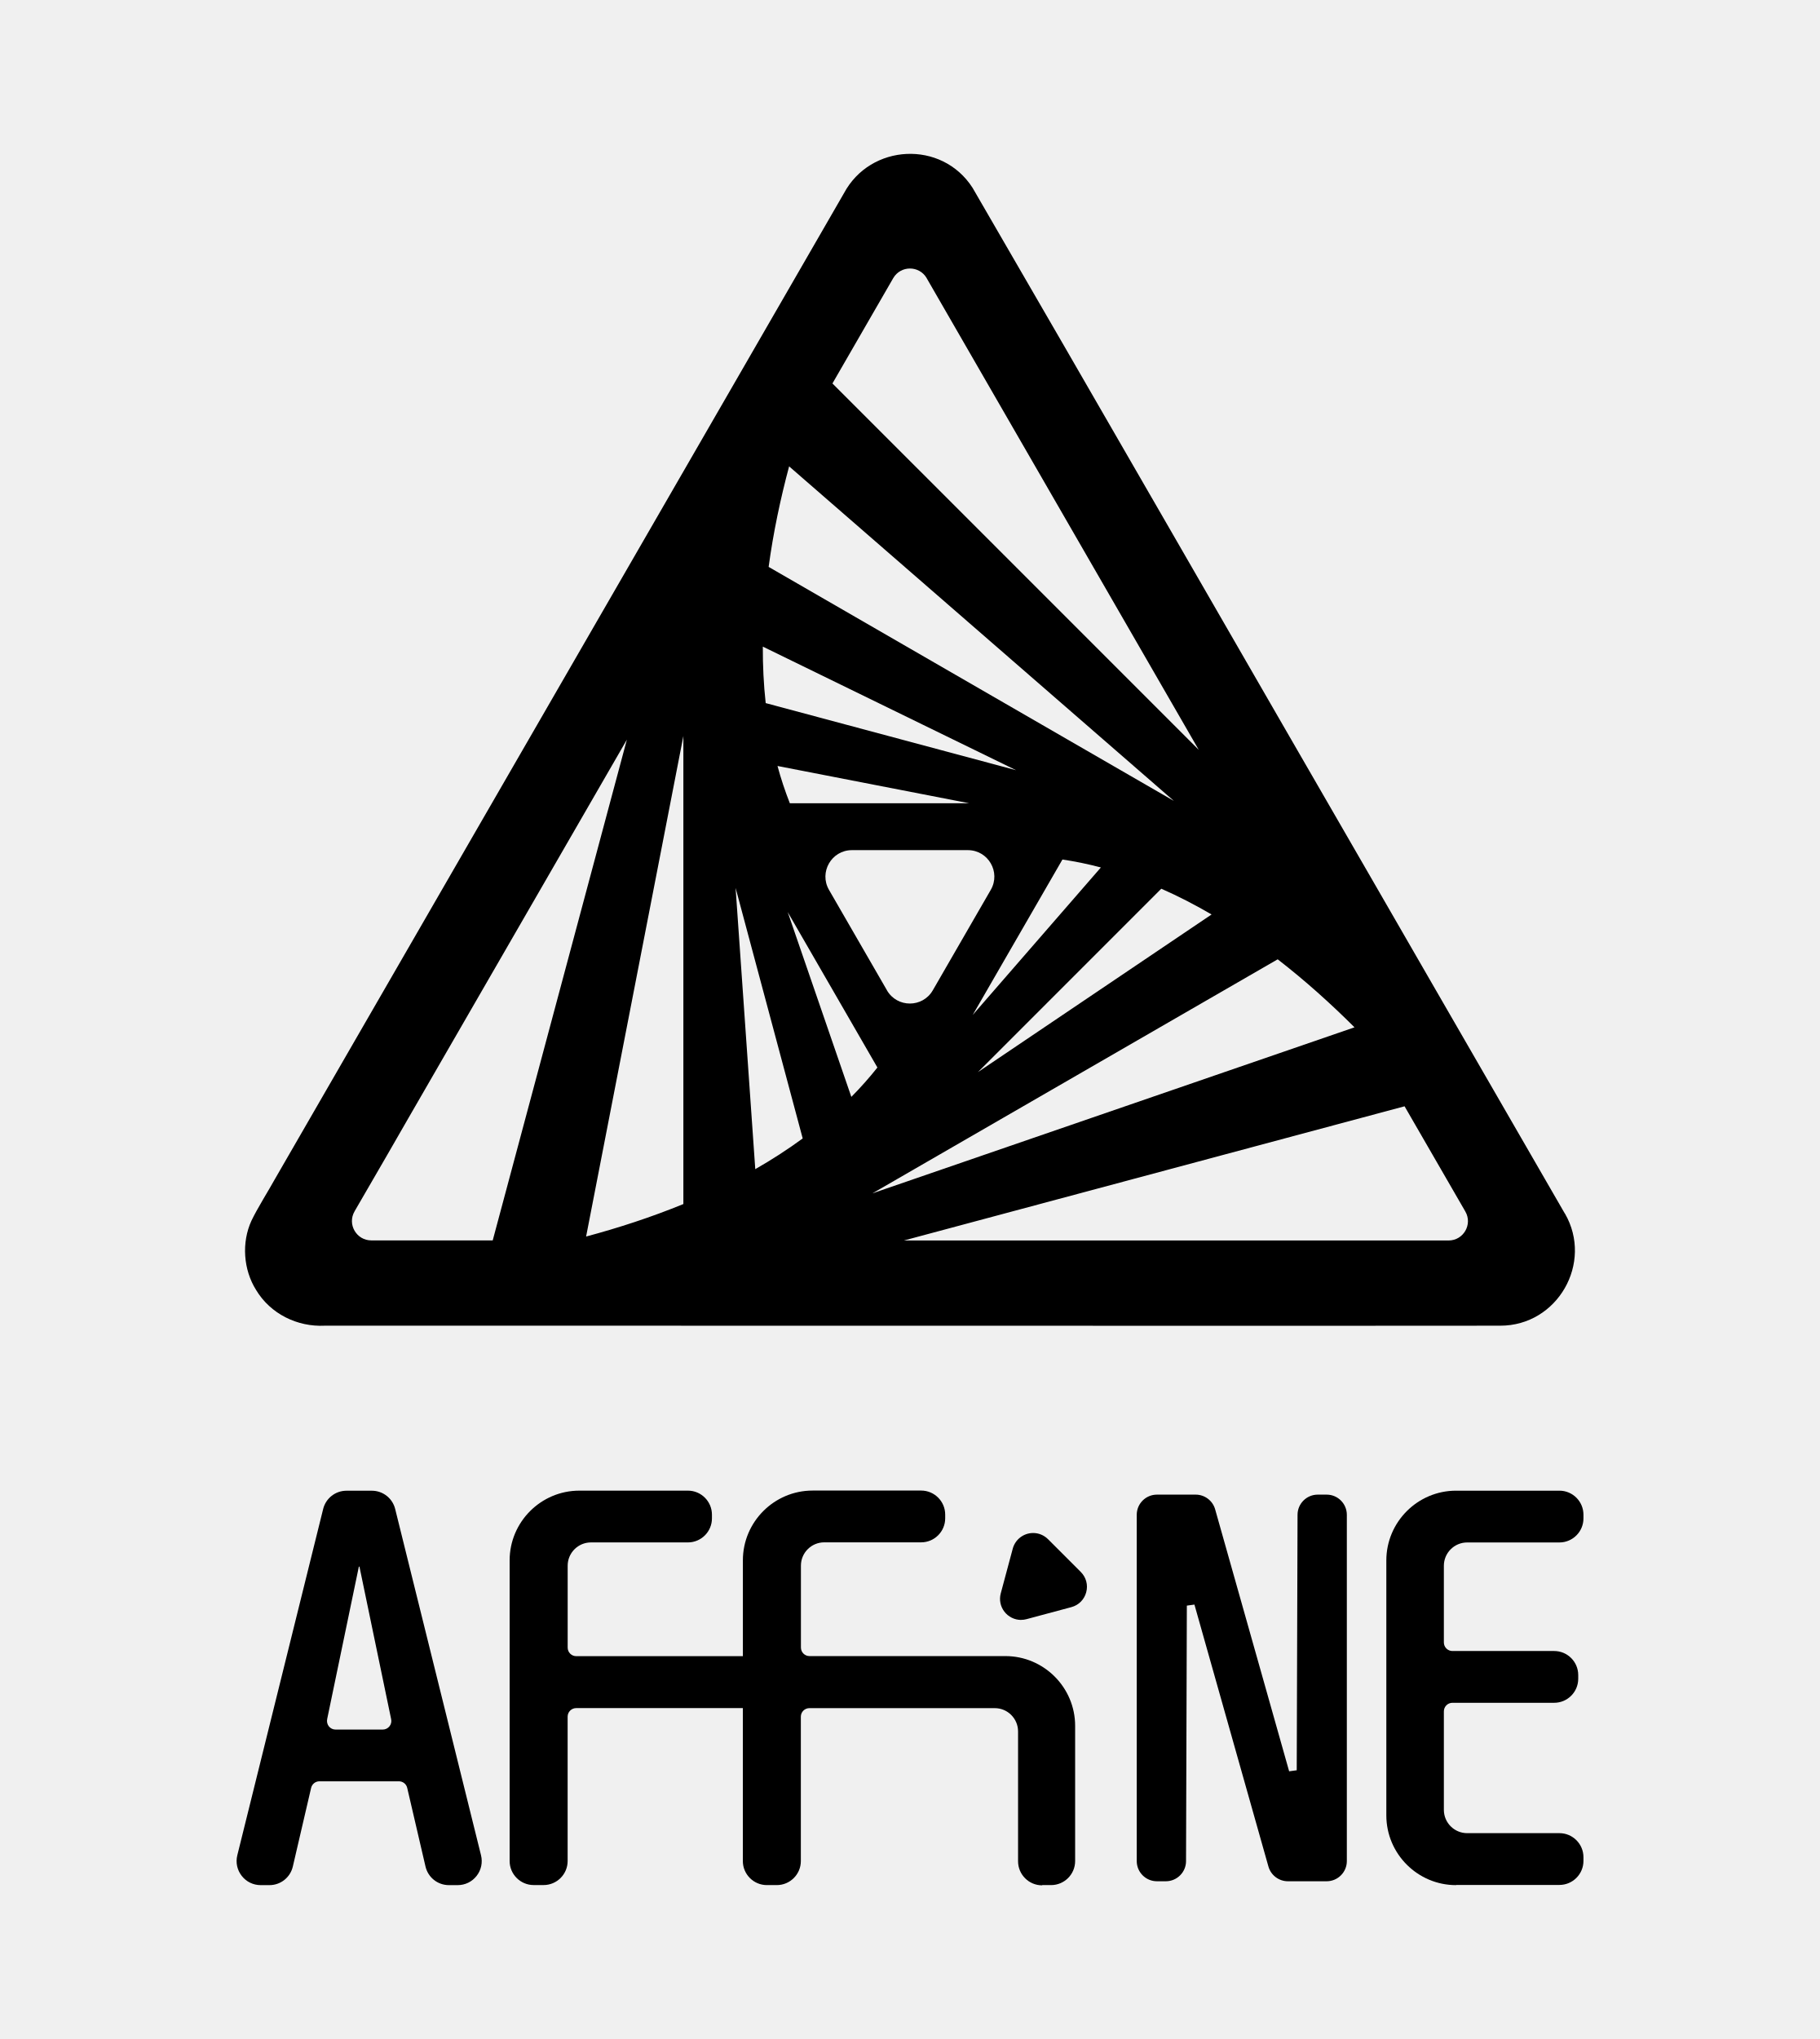
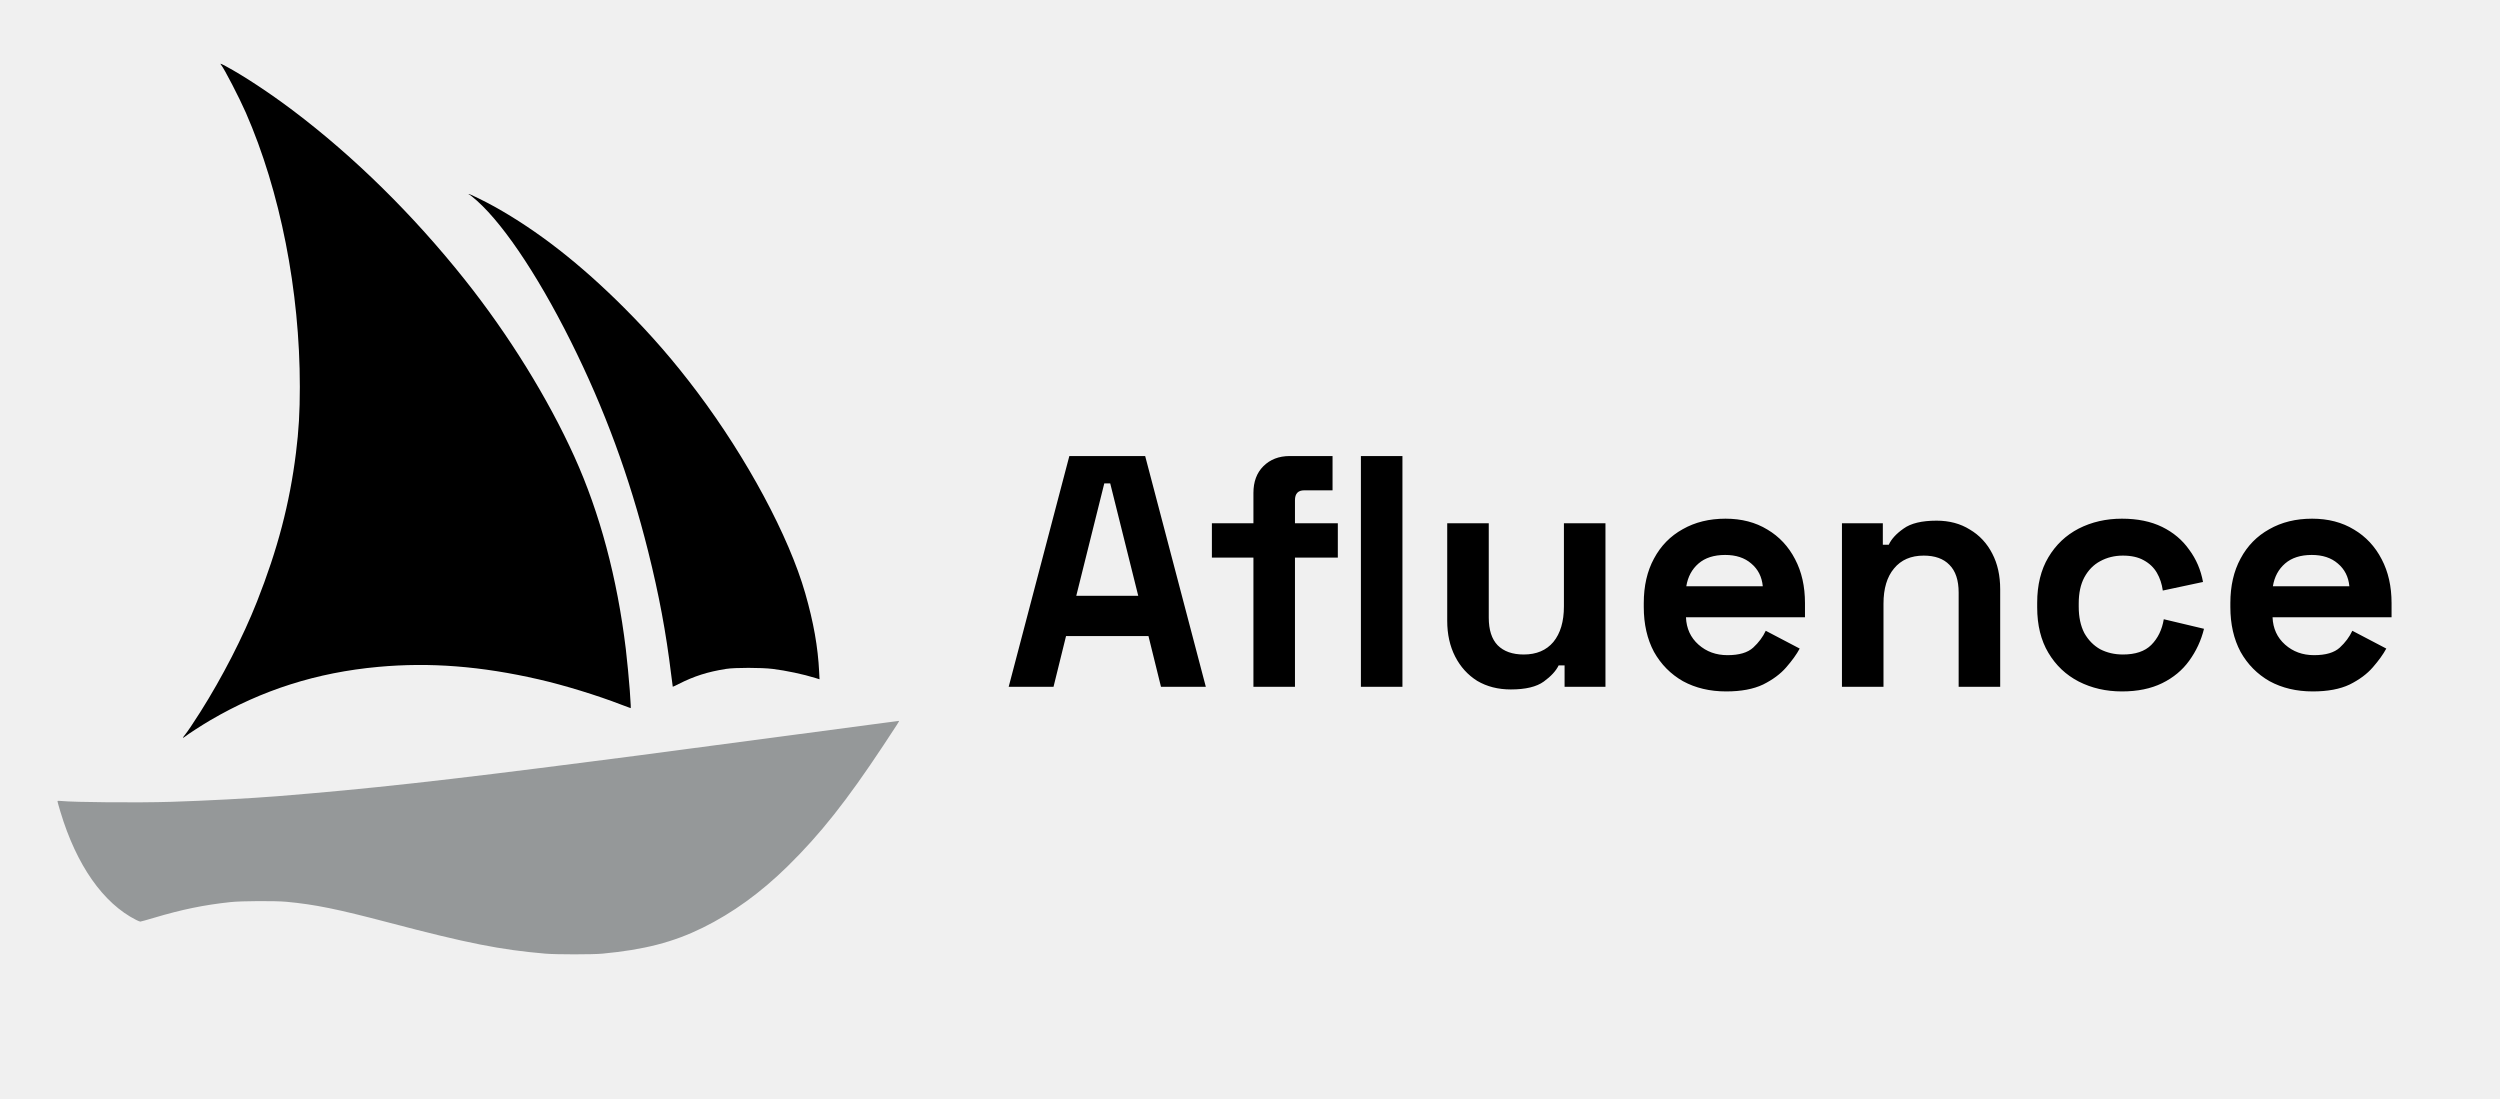
- <svg xmlns="http://www.w3.org/2000/svg" id="Layer_2" viewBox="0 0 470 526.48">
-   <g id="_6_export">
-     <rect id="box_geometric" fill="none" width="470" height="526.48" />
-     <path id="logo-black" d="m404.14,313.34c-5.95-10.33-15.86-27.48-25.65-44.42-2.97-5.14-5.92-10.25-8.75-15.15-5.82-10.08-11.12-19.27-14.9-25.83-26.23-45.33-77.87-135.08-103.67-179.46-7.95-12.37-26.37-11.39-33.21,1.42-7.76,13.45-16.3,28.24-25.32,43.87-2.86,4.96-5.78,10.01-8.73,15.12-37.58,65.08-81.56,141.26-112.89,195.52-1.6,2.9-4.58,7.63-6.07,10.76-2.61,5.65-2.1,12.69,1.19,17.91,3.71,6.18,10.65,9.57,17.74,9.22,8.53,0,26.62-.01,50.01,0,5.55,0,11.4,0,17.49,0,81.33,0,205.57.05,236.06,0,14.81.03,24.1-16.21,16.72-28.97Zm-175.07-57.64l-14.97-25.93c-2.63-4.56.66-10.26,5.92-10.26h29.94c5.27,0,8.56,5.7,5.92,10.26l-14.97,25.93c-2.63,4.56-9.21,4.56-11.85,0Zm-25.08-48.29c-1.24-3.16-2.31-6.37-3.19-9.63l49.53,9.63h-46.34Zm22.62,68.22c-2.11,2.66-4.36,5.19-6.74,7.59l-16.43-47.71,23.16,40.12Zm47.78-53.7c3.35.5,6.67,1.19,9.93,2.05l-33.1,38.08,23.17-40.13Zm-76.64-40.4c-.53-4.82-.76-9.69-.74-14.57l65.41,31.91-64.68-17.33Zm-7.76,47.77l17.32,64.65c-3.91,2.87-8.01,5.51-12.25,7.93l-5.08-72.58Zm109.93.17c4.44,1.95,8.77,4.19,12.99,6.65l-60.34,40.7,47.35-47.35Zm-101.41-83.09c1.2-8.86,3.05-17.59,5.29-25.96l99.37,86.38-104.65-60.42Zm-22.02,164.51c-8.27,3.39-16.75,6.15-25.12,8.39l25.12-129.23v120.84Zm153.49-63.19c7.07,5.47,13.71,11.44,19.84,17.56l-124.49,42.86,104.65-60.42Zm-90.64-175.85c18.32,31.79,44.92,77.89,70.26,121.77l-94.61-94.61c5.56-9.62,10.83-18.75,15.69-27.18,1.93-3.33,6.73-3.33,8.66,0Zm-147.77,240.92c5.21-8.99,12.37-21.32,13.96-24.16,15.08-26.12,35.39-61.29,56.37-97.63l-34.65,129.3c-12.41,0-23.11,0-31.35,0-3.85,0-6.26-4.17-4.33-7.5Zm282.54,7.53c-28.89,0-84.98,0-140.67,0l129.31-34.65c6.78,11.74,12.21,21.14,15.69,27.16,1.93,3.33-.48,7.49-4.32,7.49Z" />
-     <path d="m115.94,486.75c-2.9,0-5.39-1.98-6.05-4.81l-4.72-20.29c-.23-1.01-1.12-1.71-2.16-1.71h-20.5c-1.04,0-1.92.7-2.16,1.71l-4.72,20.29c-.66,2.83-3.15,4.81-6.05,4.81h-2.26c-1.92,0-3.71-.87-4.89-2.39-1.19-1.52-1.6-3.46-1.14-5.32l22.17-89.41c.69-2.78,3.17-4.72,6.03-4.72h6.54c2.86,0,5.34,1.94,6.03,4.72l22.17,89.41c.46,1.87.05,3.81-1.14,5.33-1.19,1.52-2.97,2.38-4.89,2.38h-2.26Zm-23.18-82.26s-.08.01-.08.02l-8.17,39.3c-.16.71,0,1.39.41,1.93.42.53,1.05.84,1.73.84h12.21c.68,0,1.31-.31,1.73-.84.42-.53.58-1.22.42-1.88l-8.17-39.32-.09-.04Z" />
-     <path d="m269.14,486.8c-3.43,0-6.21-2.79-6.21-6.21v-33.53c0-3.31-2.7-6.01-6.01-6.01h-47.88c-1.22,0-2.21.99-2.21,2.21v37.27c0,3.43-2.79,6.21-6.21,6.21h-2.56c-3.43,0-6.21-2.79-6.21-6.21v-39.49h-43.04c-1.22,0-2.21.99-2.21,2.21v37.27c0,3.43-2.79,6.21-6.21,6.21h-2.56c-3.43,0-6.21-2.79-6.21-6.21v-77.61c0-9.93,8.08-18.02,18.02-18.02h28.02c3.43,0,6.21,2.79,6.21,6.21v.95c0,3.43-2.79,6.21-6.21,6.21h-25.04c-3.31,0-6.01,2.7-6.01,6.01v21.15c0,1.22.99,2.21,2.21,2.21h43.04v-24.74c0-9.93,8.08-18.02,18.02-18.02h28.02c3.43,0,6.21,2.79,6.21,6.21v.95c0,3.43-2.79,6.21-6.21,6.21h-25.04c-3.31,0-6.01,2.7-6.01,6.01v21.15c0,1.22.99,2.21,2.21,2.21h50.59c9.93,0,18.02,8.08,18.02,18.02v34.9c0,3.43-2.79,6.21-6.21,6.21h-2.29Z" />
-     <path d="m332.61,485.75c-2.32,0-4.39-1.56-5.02-3.8l-19.11-67.64-1.96.27-.21,65.97c0,2.87-2.35,5.2-5.21,5.2h-2.31c-2.88,0-5.21-2.34-5.21-5.21v-89.41c0-2.88,2.34-5.21,5.21-5.21h10.02c2.32,0,4.39,1.56,5.02,3.8l19.11,67.64,1.96-.27.21-65.97c0-2.87,2.35-5.2,5.21-5.2h2.31c2.88,0,5.21,2.34,5.21,5.21v89.41c0,2.88-2.34,5.21-5.21,5.21h-10.02Z" />
-     <path d="m376.06,486.75c-9.93,0-18.02-8.08-18.02-18.02v-65.81c0-9.93,8.08-18.02,18.02-18.02h26.68c3.43,0,6.21,2.79,6.21,6.21v.95c0,3.43-2.79,6.21-6.21,6.21h-23.83c-3.31,0-6.01,2.7-6.01,6.01v19.81c0,1.22.99,2.21,2.21,2.21h26.28c3.43,0,6.21,2.79,6.21,6.21v.95c0,3.43-2.79,6.21-6.21,6.21h-26.28c-1.22,0-2.21.99-2.21,2.21v25.44c0,3.31,2.7,6.01,6.01,6.01h23.83c3.43,0,6.21,2.79,6.21,6.21v.95c0,3.43-2.79,6.21-6.21,6.21h-26.68Z" />
-     <path d="m263.69,418.27c-1.67,0-3.28-.8-4.3-2.14-1.03-1.35-1.37-3.06-.93-4.71l3.1-11.56c.64-2.37,2.8-4.03,5.27-4.03,1.44,0,2.8.57,3.83,1.59l8.46,8.46c1.39,1.39,1.92,3.35,1.41,5.25-.51,1.9-1.95,3.34-3.84,3.84l-11.56,3.1c-.47.13-.95.19-1.42.19h0Z" />
+ <svg xmlns="http://www.w3.org/2000/svg" width="728" height="320" viewBox="0 0 728 320" fill="none">
+   <g clip-path="url(#clip0_6_174)">
+     <path d="M293.728 200L311.392 132.8H333.472L351.136 200H338.08L334.432 185.216H310.432L306.784 200H293.728ZM313.408 173.504H331.456L323.296 140.768H321.568L313.408 173.504ZM364.998 200V162.368H352.902V152.384H364.998V143.552C364.998 140.288 365.958 137.696 367.878 135.776C369.862 133.792 372.422 132.8 375.558 132.8H388.038V142.784H379.782C377.99 142.784 377.094 143.744 377.094 145.664V152.384H389.574V162.368H377.094V200H364.998ZM396.294 200V132.8H408.39V200H396.294ZM439.958 200.768C436.246 200.768 432.982 199.936 430.166 198.272C427.414 196.544 425.27 194.176 423.734 191.168C422.198 188.16 421.43 184.704 421.43 180.8V152.384H433.526V179.84C433.526 183.424 434.39 186.112 436.118 187.904C437.91 189.696 440.438 190.592 443.702 190.592C447.414 190.592 450.294 189.376 452.342 186.944C454.39 184.448 455.414 180.992 455.414 176.576V152.384H467.51V200H455.606V193.76H453.878C453.11 195.36 451.67 196.928 449.558 198.464C447.446 200 444.246 200.768 439.958 200.768ZM502.666 201.344C497.93 201.344 493.738 200.352 490.09 198.368C486.506 196.32 483.69 193.472 481.642 189.824C479.658 186.112 478.666 181.76 478.666 176.768V175.616C478.666 170.624 479.658 166.304 481.642 162.656C483.626 158.944 486.41 156.096 489.994 154.112C493.578 152.064 497.738 151.04 502.474 151.04C507.146 151.04 511.21 152.096 514.666 154.208C518.122 156.256 520.81 159.136 522.73 162.848C524.65 166.496 525.61 170.752 525.61 175.616V179.744H490.954C491.082 183.008 492.298 185.664 494.602 187.712C496.906 189.76 499.722 190.784 503.05 190.784C506.442 190.784 508.938 190.048 510.538 188.576C512.138 187.104 513.354 185.472 514.186 183.68L524.074 188.864C523.178 190.528 521.866 192.352 520.138 194.336C518.474 196.256 516.234 197.92 513.418 199.328C510.602 200.672 507.018 201.344 502.666 201.344ZM491.05 170.72H513.322C513.066 167.968 511.946 165.76 509.962 164.096C508.042 162.432 505.514 161.6 502.378 161.6C499.114 161.6 496.522 162.432 494.602 164.096C492.682 165.76 491.498 167.968 491.05 170.72ZM536.376 200V152.384H548.28V158.624H550.008C550.776 156.96 552.216 155.392 554.328 153.92C556.44 152.384 559.64 151.616 563.928 151.616C567.64 151.616 570.872 152.48 573.624 154.208C576.44 155.872 578.616 158.208 580.152 161.216C581.688 164.16 582.456 167.616 582.456 171.584V200H570.36V172.544C570.36 168.96 569.464 166.272 567.672 164.48C565.944 162.688 563.448 161.792 560.184 161.792C556.472 161.792 553.592 163.04 551.544 165.536C549.496 167.968 548.472 171.392 548.472 175.808V200H536.376ZM617.901 201.344C613.293 201.344 609.101 200.384 605.325 198.464C601.613 196.544 598.669 193.76 596.493 190.112C594.317 186.464 593.229 182.048 593.229 176.864V175.52C593.229 170.336 594.317 165.92 596.493 162.272C598.669 158.624 601.613 155.84 605.325 153.92C609.101 152 613.293 151.04 617.901 151.04C622.445 151.04 626.349 151.84 629.613 153.44C632.877 155.04 635.501 157.248 637.485 160.064C639.533 162.816 640.877 165.952 641.517 169.472L629.805 171.968C629.549 170.048 628.973 168.32 628.077 166.784C627.181 165.248 625.901 164.032 624.237 163.136C622.637 162.24 620.621 161.792 618.189 161.792C615.757 161.792 613.549 162.336 611.565 163.424C609.645 164.448 608.109 166.016 606.957 168.128C605.869 170.176 605.325 172.704 605.325 175.712V176.672C605.325 179.68 605.869 182.24 606.957 184.352C608.109 186.4 609.645 187.968 611.565 189.056C613.549 190.08 615.757 190.592 618.189 190.592C621.837 190.592 624.589 189.664 626.445 187.808C628.365 185.888 629.581 183.392 630.093 180.32L641.805 183.104C640.973 186.496 639.533 189.6 637.485 192.416C635.501 195.168 632.877 197.344 629.613 198.944C626.349 200.544 622.445 201.344 617.901 201.344ZM673.479 201.344C668.743 201.344 664.551 200.352 660.903 198.368C657.319 196.32 654.503 193.472 652.455 189.824C650.471 186.112 649.479 181.76 649.479 176.768V175.616C649.479 170.624 650.471 166.304 652.455 162.656C654.439 158.944 657.223 156.096 660.807 154.112C664.391 152.064 668.551 151.04 673.286 151.04C677.959 151.04 682.023 152.096 685.479 154.208C688.935 156.256 691.623 159.136 693.542 162.848C695.463 166.496 696.423 170.752 696.423 175.616V179.744H661.767C661.895 183.008 663.111 185.664 665.415 187.712C667.719 189.76 670.535 190.784 673.863 190.784C677.255 190.784 679.751 190.048 681.351 188.576C682.951 187.104 684.167 185.472 684.999 183.68L694.887 188.864C693.991 190.528 692.679 192.352 690.951 194.336C689.287 196.256 687.047 197.92 684.231 199.328C681.415 200.672 677.831 201.344 673.479 201.344ZM661.863 170.72H684.135C683.879 167.968 682.759 165.76 680.775 164.096C678.855 162.432 676.327 161.6 673.191 161.6C669.927 161.6 667.335 162.432 665.415 164.096C663.495 165.76 662.311 167.968 661.863 170.72Z" fill="black" />
+     <path fill-rule="evenodd" clip-rule="evenodd" d="M53.824 214.023C54.568 213.126 56.252 210.631 58.319 207.364C64.733 197.228 70.795 185.419 74.834 175.194C80.86 159.938 84.35 146.62 86.188 131.86C87.003 125.321 87.308 120.105 87.311 112.636C87.325 84.697 81.611 55.69 71.582 32.791C69.686 28.462 65.277 19.943 64.394 18.903C63.96 18.391 64.233 18.463 65.698 19.249C70.923 22.051 78.477 27.03 85.257 32.139C103.068 45.562 120.307 62.532 135.375 81.473C148.171 97.559 159.567 115.973 167.279 133.023C174.668 149.361 179.729 168.296 182.236 188.992C182.586 191.874 183.225 198.522 183.398 201.085C183.702 205.575 183.73 206.202 183.626 206.202C183.567 206.202 182.361 205.753 180.946 205.208C173.794 202.445 164.327 199.543 156.924 197.842C140.102 193.98 125.219 192.819 110.155 194.195C92.309 195.826 76.353 200.893 61.269 209.719C58.848 211.136 54.88 213.699 53.915 214.471C53.595 214.727 53.3 214.902 53.261 214.862C53.221 214.822 53.474 214.445 53.824 214.023Z" fill="black" />
+     <path fill-rule="evenodd" clip-rule="evenodd" d="M136.524 56.601C136.446 56.595 136.426 56.545 136.479 56.493C136.608 56.364 141.203 58.615 144.027 60.19C156.622 67.215 169.04 76.909 181.794 89.674C189.665 97.553 196.293 105.195 203.048 114.186C217.553 133.489 229.729 156.175 234.485 172.766C236.916 181.242 238.181 188.391 238.541 195.687C238.575 196.394 238.611 197.101 238.645 197.808C238.239 197.681 237.831 197.553 237.423 197.425C233.963 196.341 228.877 195.262 224.961 194.783C221.712 194.384 213.983 194.383 211.473 194.78C206.068 195.634 202.132 196.887 197.628 199.181C196.705 199.651 195.933 200.009 195.91 199.978C195.887 199.947 195.677 198.353 195.445 196.434C193.964 184.223 191.898 173.163 188.741 160.543C183.293 138.761 176.025 119.03 166.211 99.38C156.136 79.207 145.426 63.532 137.361 57.162C136.98 56.86 136.603 56.608 136.524 56.601Z" fill="black" />
+     <path fill-rule="evenodd" clip-rule="evenodd" d="M17.713 233.24C21.721 233.643 40.285 233.788 49.845 233.491C59.842 233.18 72.881 232.49 80.853 231.851C107.196 229.736 128.937 227.332 172.558 221.707C177.205 221.107 183.135 220.343 185.736 220.006C188.338 219.67 195.419 218.73 201.473 217.919C219.029 215.564 230.343 214.062 248.372 211.696C251.313 211.31 255.512 210.753 257.699 210.459C259.887 210.164 261.721 209.922 261.774 209.922C261.946 209.922 261.577 210.502 257.248 217.047C246.567 233.192 238.85 242.936 229.36 252.253C221.532 259.938 213.366 265.85 204.622 270.158C196.064 274.375 187.615 276.558 175.426 277.704C172.567 277.972 161.966 277.972 158.837 277.705C145.708 276.581 136.126 274.682 113.366 268.693C98.126 264.684 91.717 263.38 83.411 262.602C80.139 262.295 70.308 262.347 67.132 262.688C59.331 263.527 52.997 264.831 44.721 267.299C42.742 267.888 41.007 268.372 40.867 268.372C40.727 268.372 40.182 268.155 39.657 267.89C30.043 263.037 22.266 251.935 17.592 236.389C17.125 234.839 16.744 233.474 16.744 233.357C16.744 233.186 16.945 233.163 17.713 233.24Z" fill="#959899" />
  </g>
+   <defs>
+     <clipPath id="clip0_6_174">
+       <rect width="728" height="320" fill="white" />
+     </clipPath>
+   </defs>
</svg>
